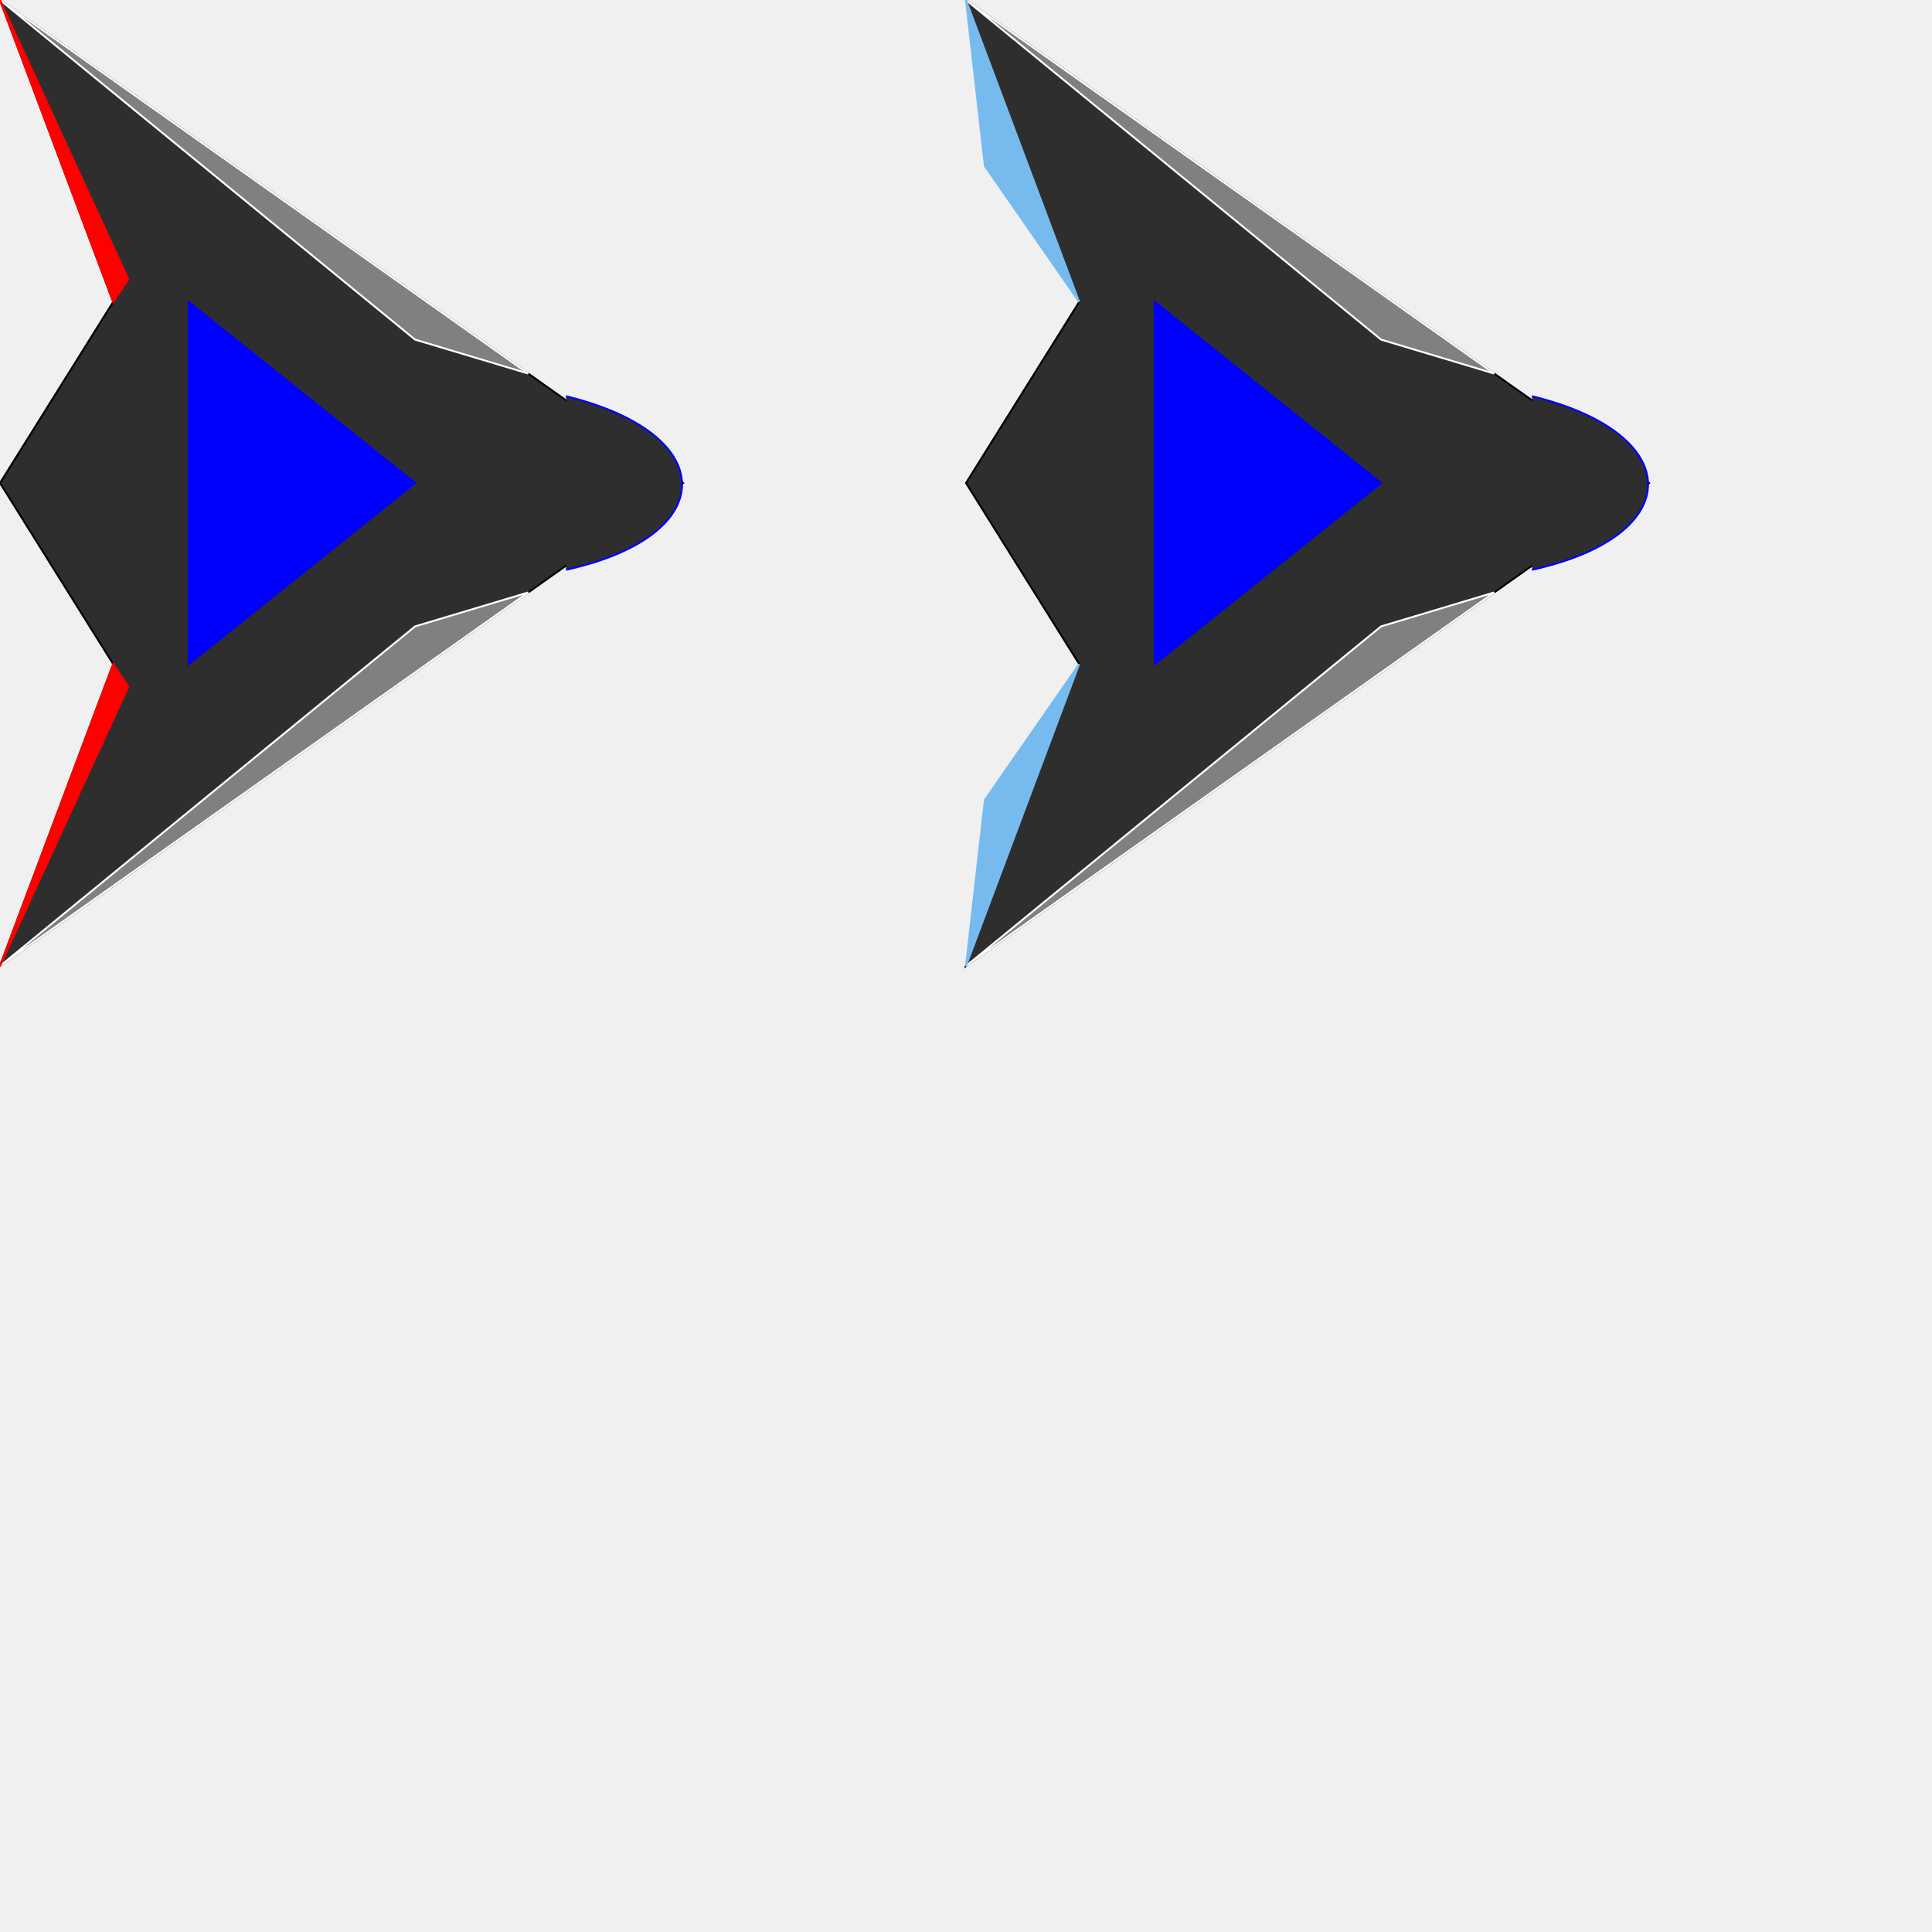
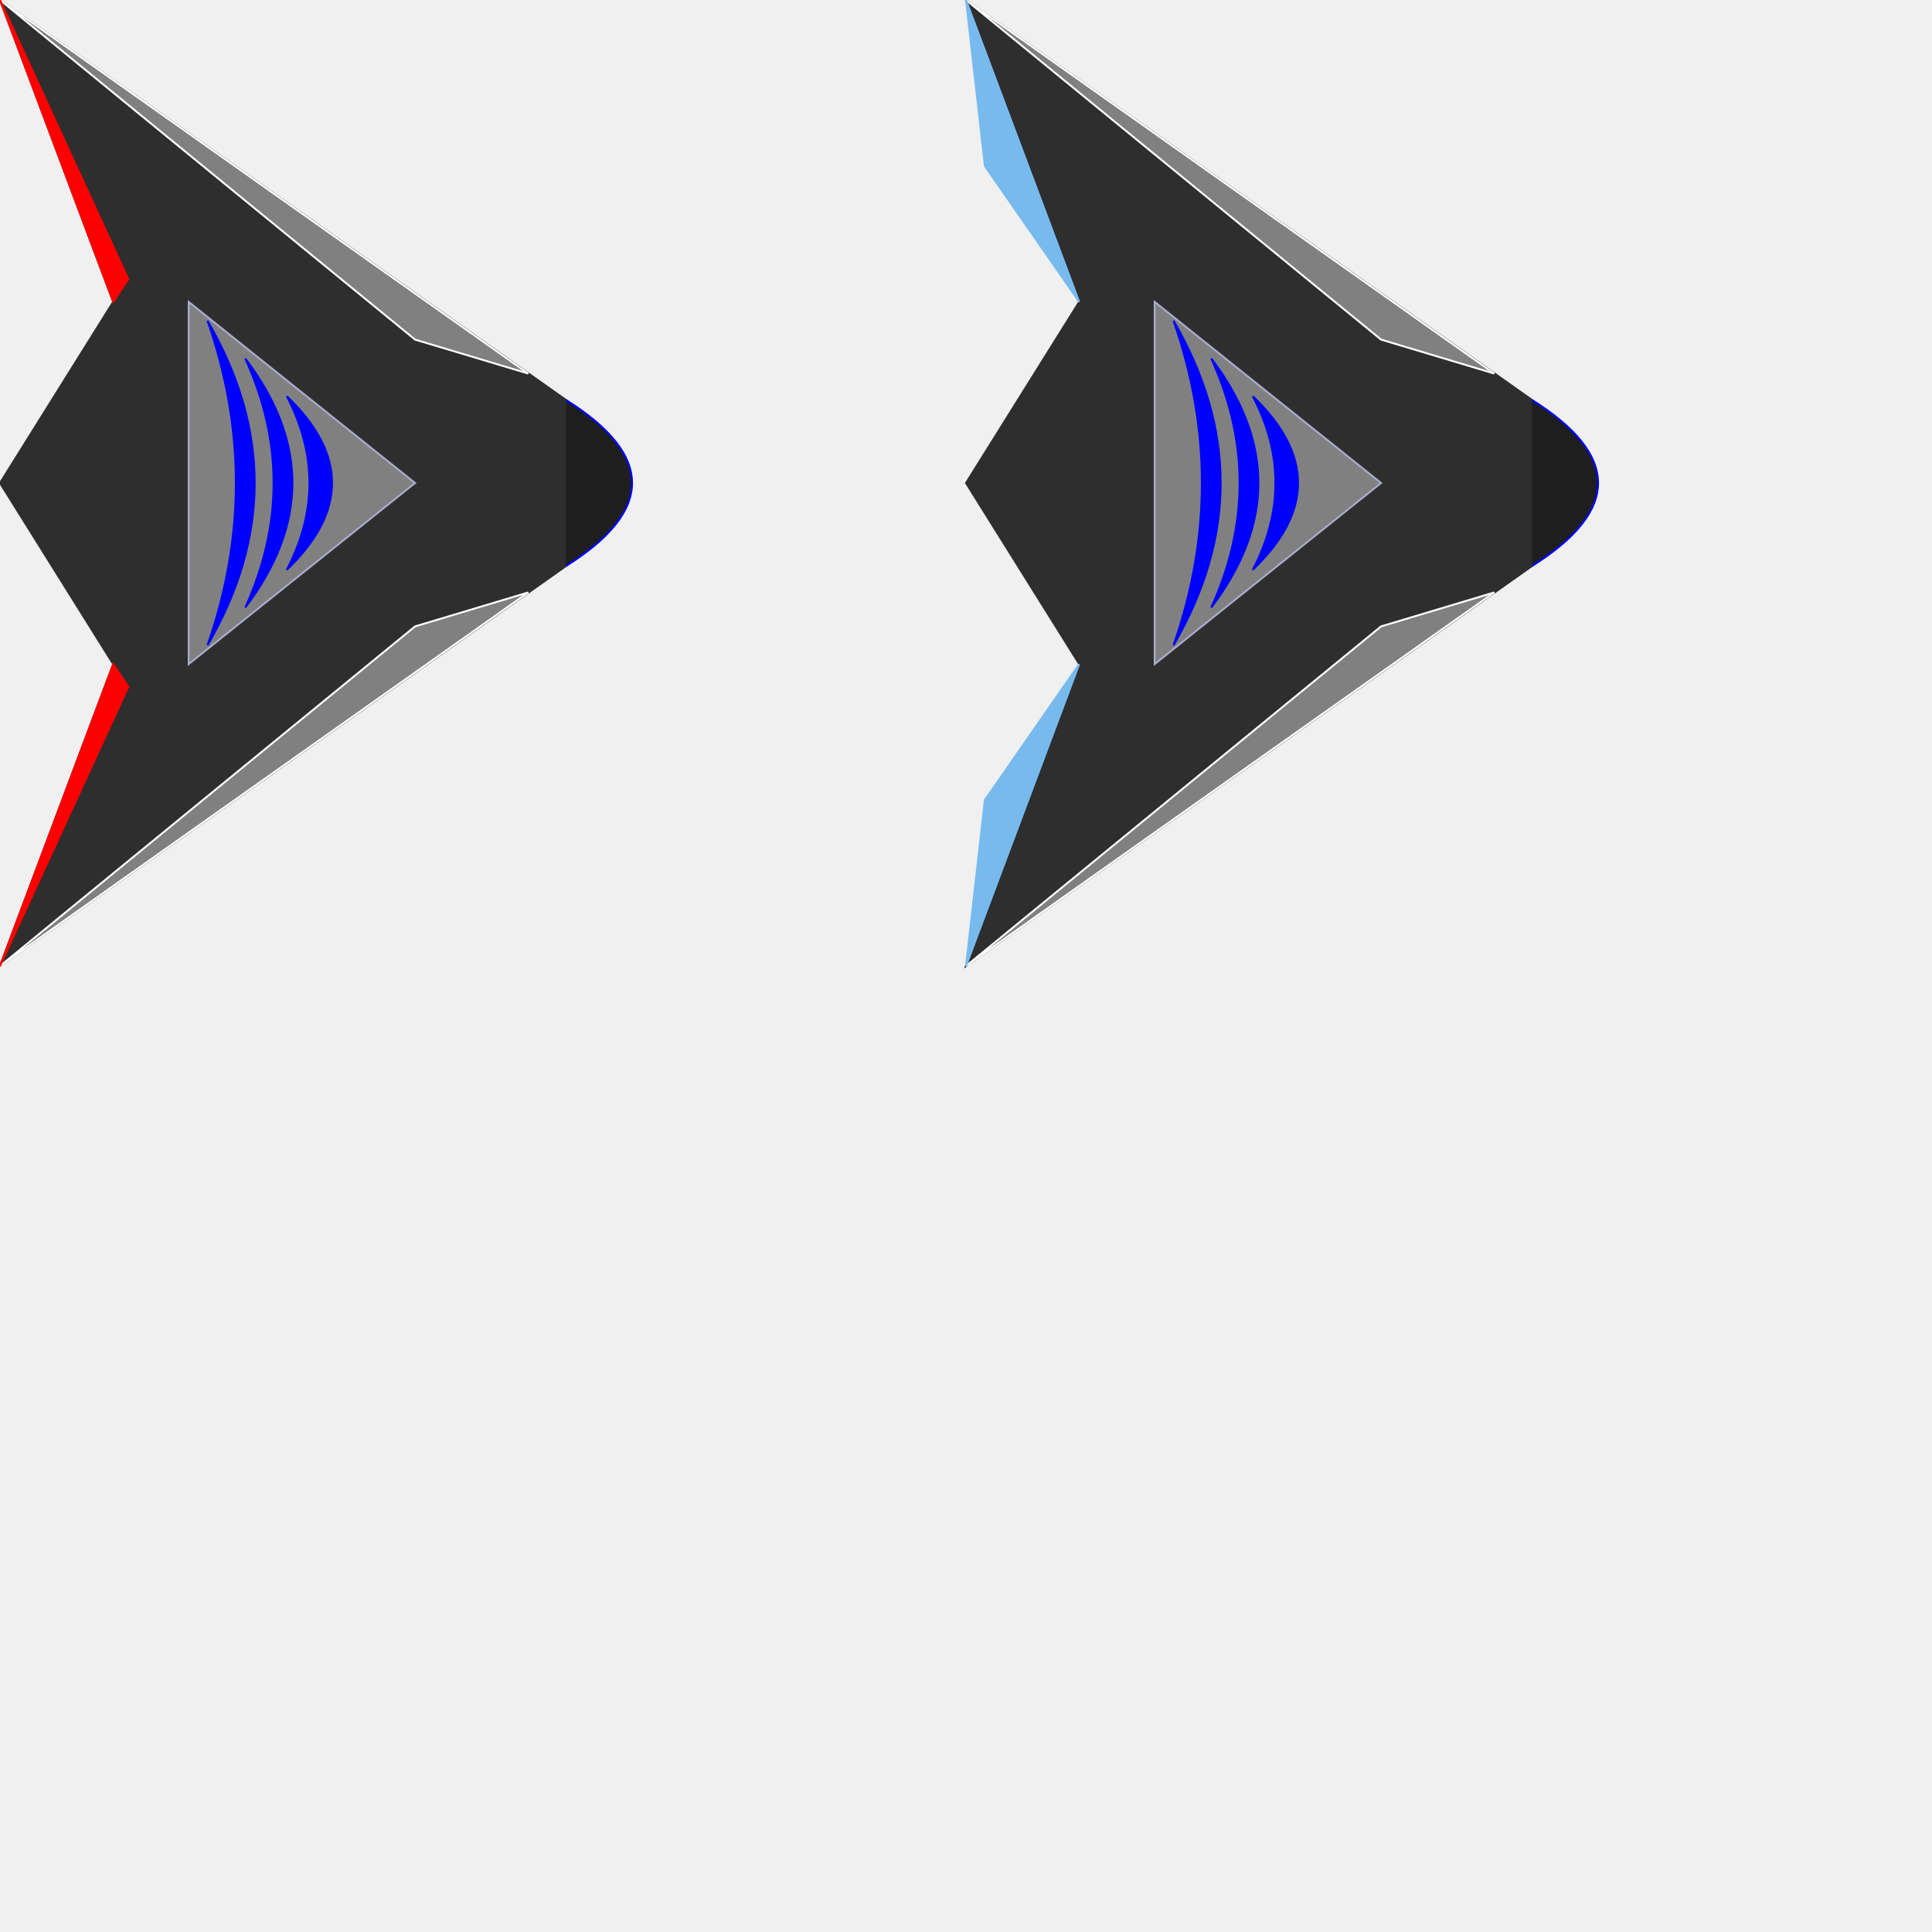
<svg xmlns="http://www.w3.org/2000/svg" version="1.1" width="1024" height="1024">
-   <path d="M0,0 L362,256 L0,512 L60,352 L0,256 L60,160 Z" stroke="black" fill="#2E2E2E" />
+   <path d="M0,0 L300,212 L300,300 L0,512 L60,352 L0,256 L60,160 Z" stroke="#2E2E2E" fill="#2E2E2E" />
  <path d="M0,0 L280,198 L220,180 Z" stroke="white" fill="gray" />
  <path d="M0,512 L280,314 L220,332 Z" stroke="white" fill="gray" />
  <path d="M0,0 L60,160 L68,148 Z" stroke="red" fill="red" />
  <path d="M0,512 L60,352 L68,364 Z" stroke="red" fill="red" />
-   <path d="M100,160 L220,256 L100,352 Z" stroke="blue" fill="blue" />
-   <path d="M300,210 C382,230 382,284 300,302" stroke="blue" fill="#2E2E2E" />
-   <path d="M512,0 L874,256 L512,512 L572,352 L512,256 L572,160 Z" stroke="black" fill="#2E2E2E" />
+   <path d="M100,160 L220,256 L100,352 Z" stroke="#AAC" fill="gray" />
+   <path d="M110,170 Q160,256 110,342 Q140,256 110,170" stroke="blue" fill="blue" />
+   <path d="M130,190 Q180,256 130,322 Q160,256 130,190" stroke="blue" fill="blue" />
+   <path d="M152,210 Q200,256 152,302 Q176,256 152,210" stroke="blue" fill="blue" />
+   <path d="M300,212 Q370,256 300,300" stroke="blue" fill="#1E1E1E" />
+   <path d="M512,0 L812,212 L812,300 L512,512 L572,352 L512,256 L572,160 Z" stroke="#2E2E2E" fill="#2E2E2E" />
  <path d="M512,0 L792,198 L732,180 Z" stroke="white" fill="gray" />
  <path d="M512,512 L792,314 L732,332 Z" stroke="white" fill="gray" />
  <path d="M512,0 L572,160 L522,88 Z" stroke="#77BBEE" fill="#77BBEE" />
  <path d="M512,512 L572,352 L522,424 Z" stroke="#77BBEE" fill="#77BBEE" />
-   <path d="M612,160 L732,256 L612,352 Z" stroke="blue" fill="blue" />
-   <path d="M812,210 C894,230 894,284 812,302" stroke="blue" fill="#2E2E2E" />
+   <path d="M612,160 L732,256 L612,352 Z" stroke="#AAC" fill="gray" />
+   <path d="M622,170 Q672,256 622,342 Q652,256 622,170" stroke="blue" fill="blue" />
+   <path d="M642,190 Q692,256 642,322 Q672,256 642,190" stroke="blue" fill="blue" />
+   <path d="M664,210 Q712,256 664,302 Q688,256 664,210" stroke="blue" fill="blue" />
+   <path d="M812,212 Q882,256 812,300" stroke="blue" fill="#1E1E1E" />
</svg>
